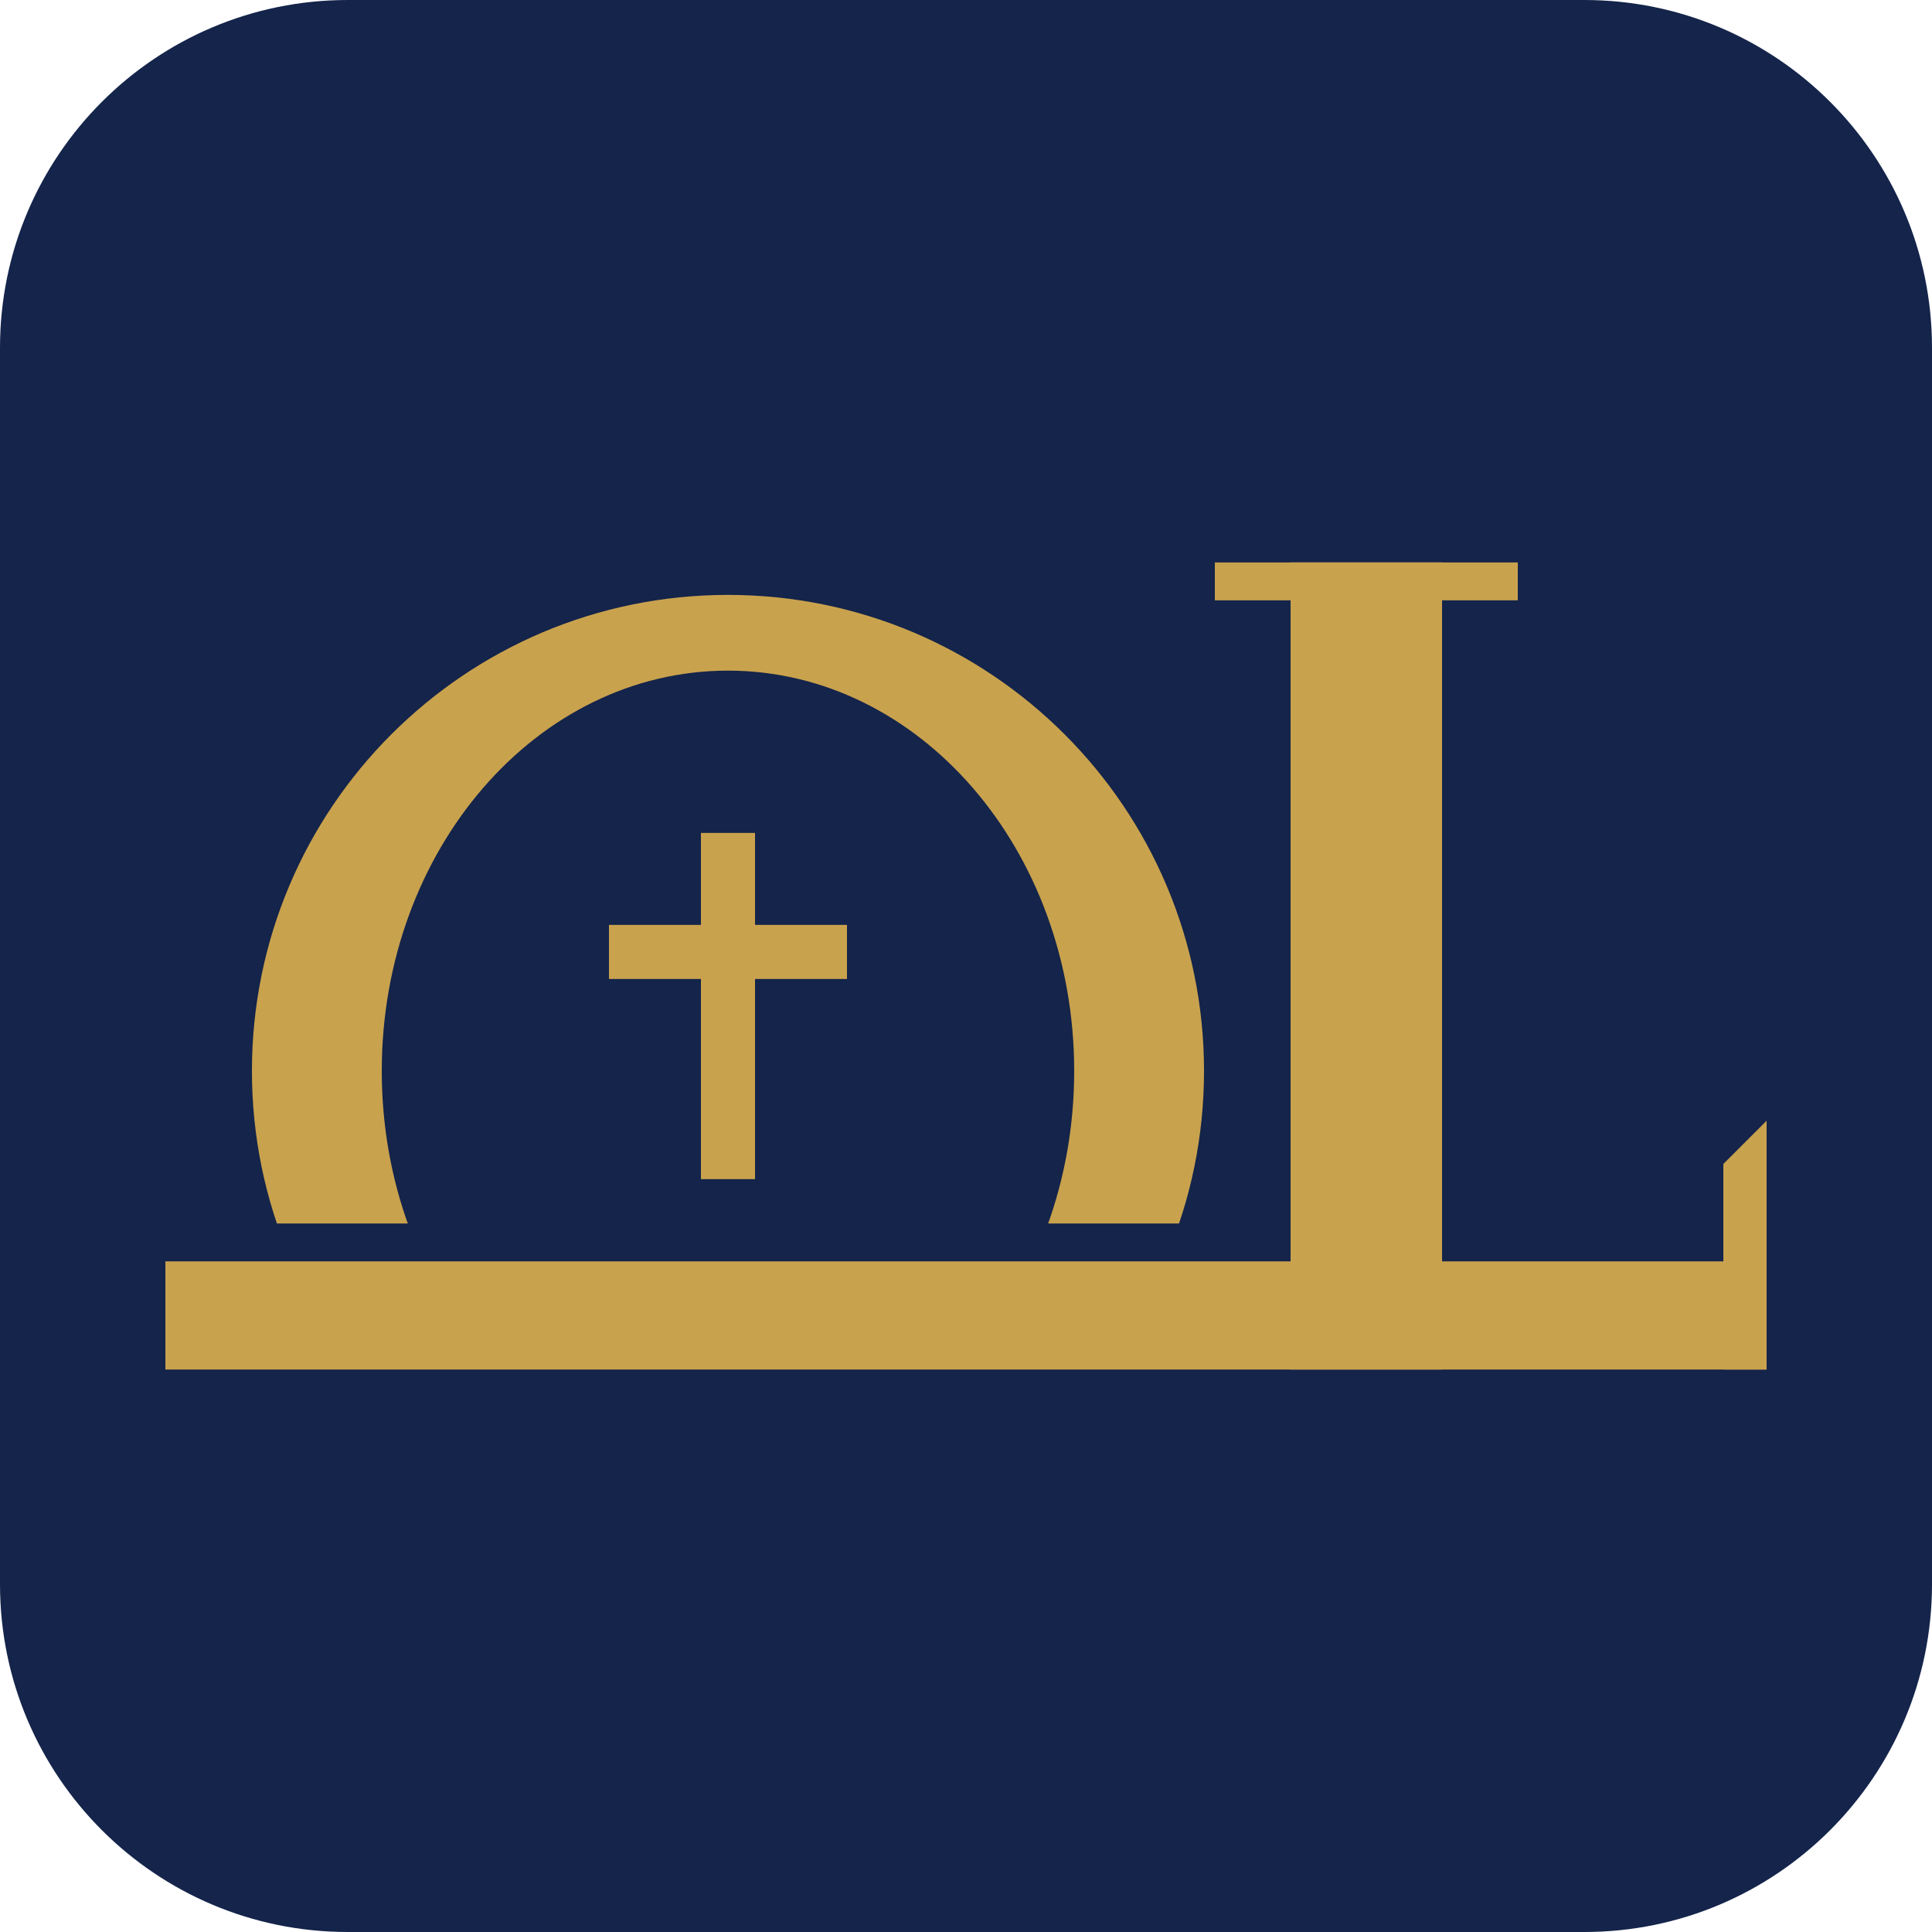
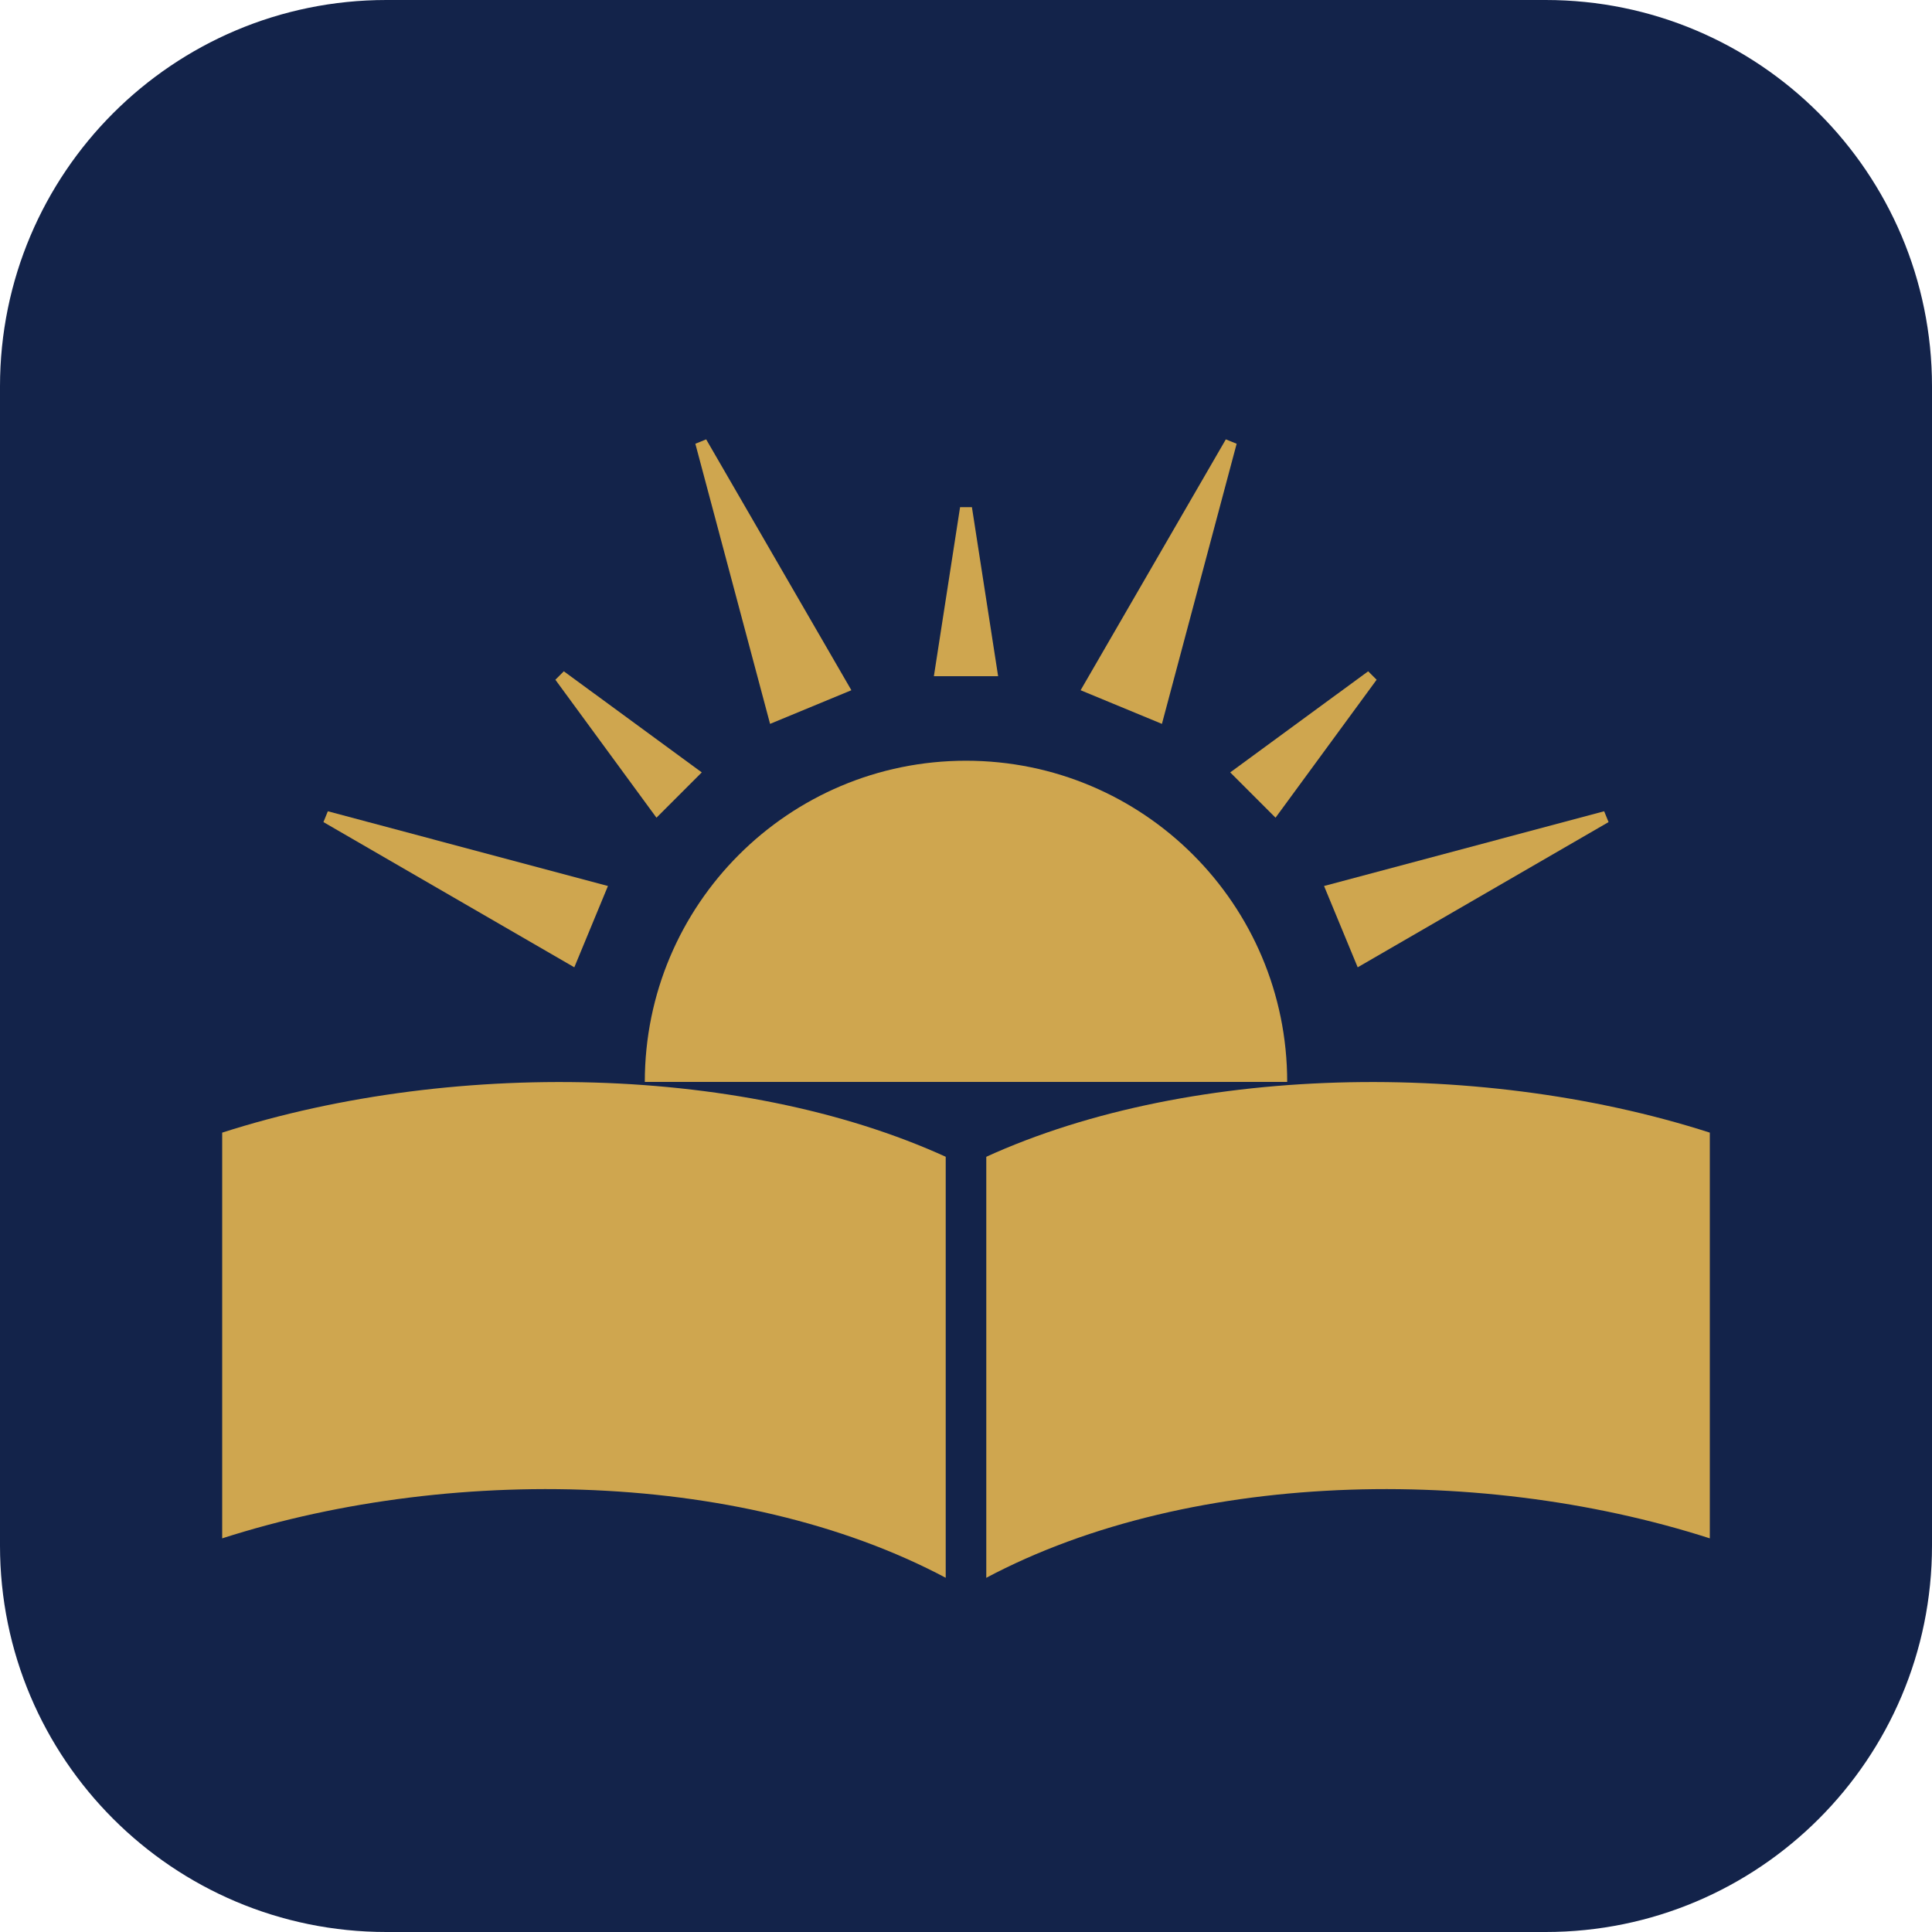
<svg xmlns="http://www.w3.org/2000/svg" viewBox="0 0 200 200" role="img" aria-label="Orientale Lumen Institute">
-   <rect width="200" height="200" rx="36" fill="#14244a" />
-   <defs>
-     <clipPath id="h7f">
-       <rect x="0" y="0" width="200" height="142.5" />
-     </clipPath>
-   </defs>
-   <g transform="translate(100 100) scale(1.12) translate(-82.0 -118.7)">
-     <rect x="112" y="81.4" width="14" height="74.6" fill="#c9a24e" />
-     <rect x="105" y="81.4" width="28" height="3.5" fill="#c9a24e" />
-     <rect x="8" y="146" width="148" height="10" fill="#c9a24e" />
-     <path d="M156 133 L156 156 L152 156 L152 137 Z" fill="#c9a24e" />
-     <g clip-path="url(#h7f)">
-       <path fill-rule="evenodd" fill="#c9a24e" d="M16 128.4a44 44 0 1 0 88 0a44 44 0 1 0 -88 0ZM28 128.4a32 37 0 1 0 64 0a32 37 0 1 0 -64 0Z" />
-     </g>
-     <path d="M60 106.4V138.4M49 117.4H71" stroke="#c9a24e" stroke-width="5" />
+   <rect width="200" height="200" rx="40" fill="#13234a" />
+   <g transform="translate(100 112) scale(1.75) translate(-100 -112)">
+     <path d="M123.17 105.22 L138.01 96.63 L137.75 95.99 L121.18 100.41Z" fill="#cfa64f" />
+     <path d="M118.31 96.37 L124.29 88.21 L123.79 87.71 L115.63 93.69Z" fill="#cfa64f" />
+     <path d="M111.59 90.82 L116.01 74.25 L115.37 73.99 L106.78 88.83Z" fill="#cfa64f" />
+     <path d="M101.90 88.00 L100.35 78.00 L99.65 78.00 L98.10 88.00Z" fill="#cfa64f" />
+     <path d="M93.22 88.83 L84.63 73.99 L83.99 74.25 L88.41 90.82Z" fill="#cfa64f" />
+     <path d="M84.37 93.69 L76.21 87.71 L75.71 88.21 L81.69 96.37Z" fill="#cfa64f" />
+     <path d="M78.82 100.41 L62.25 95.99 L61.99 96.63 L76.83 105.22Z" fill="#cfa64f" />
+     <path d="M81 112 A19 19 0 0 1 119 112 Z" fill="#cfa64f" />
+     <rect x="79" y="112" width="42" height="4.5" fill="#13234a" />
+     <path d="M100 117 C88 111 70 110.5 56 115 L56 139 C70 134.5 88 135 100 142 Z" fill="#cfa64f" />
+     <path d="M100 117 C112 111 130 110.5 144 115 L144 139 C130 134.5 112 135 100 142 Z" fill="#cfa64f" />
+     <path d="M100 116 V143" stroke="#13234a" stroke-width="2.4" />
  </g>
</svg>
